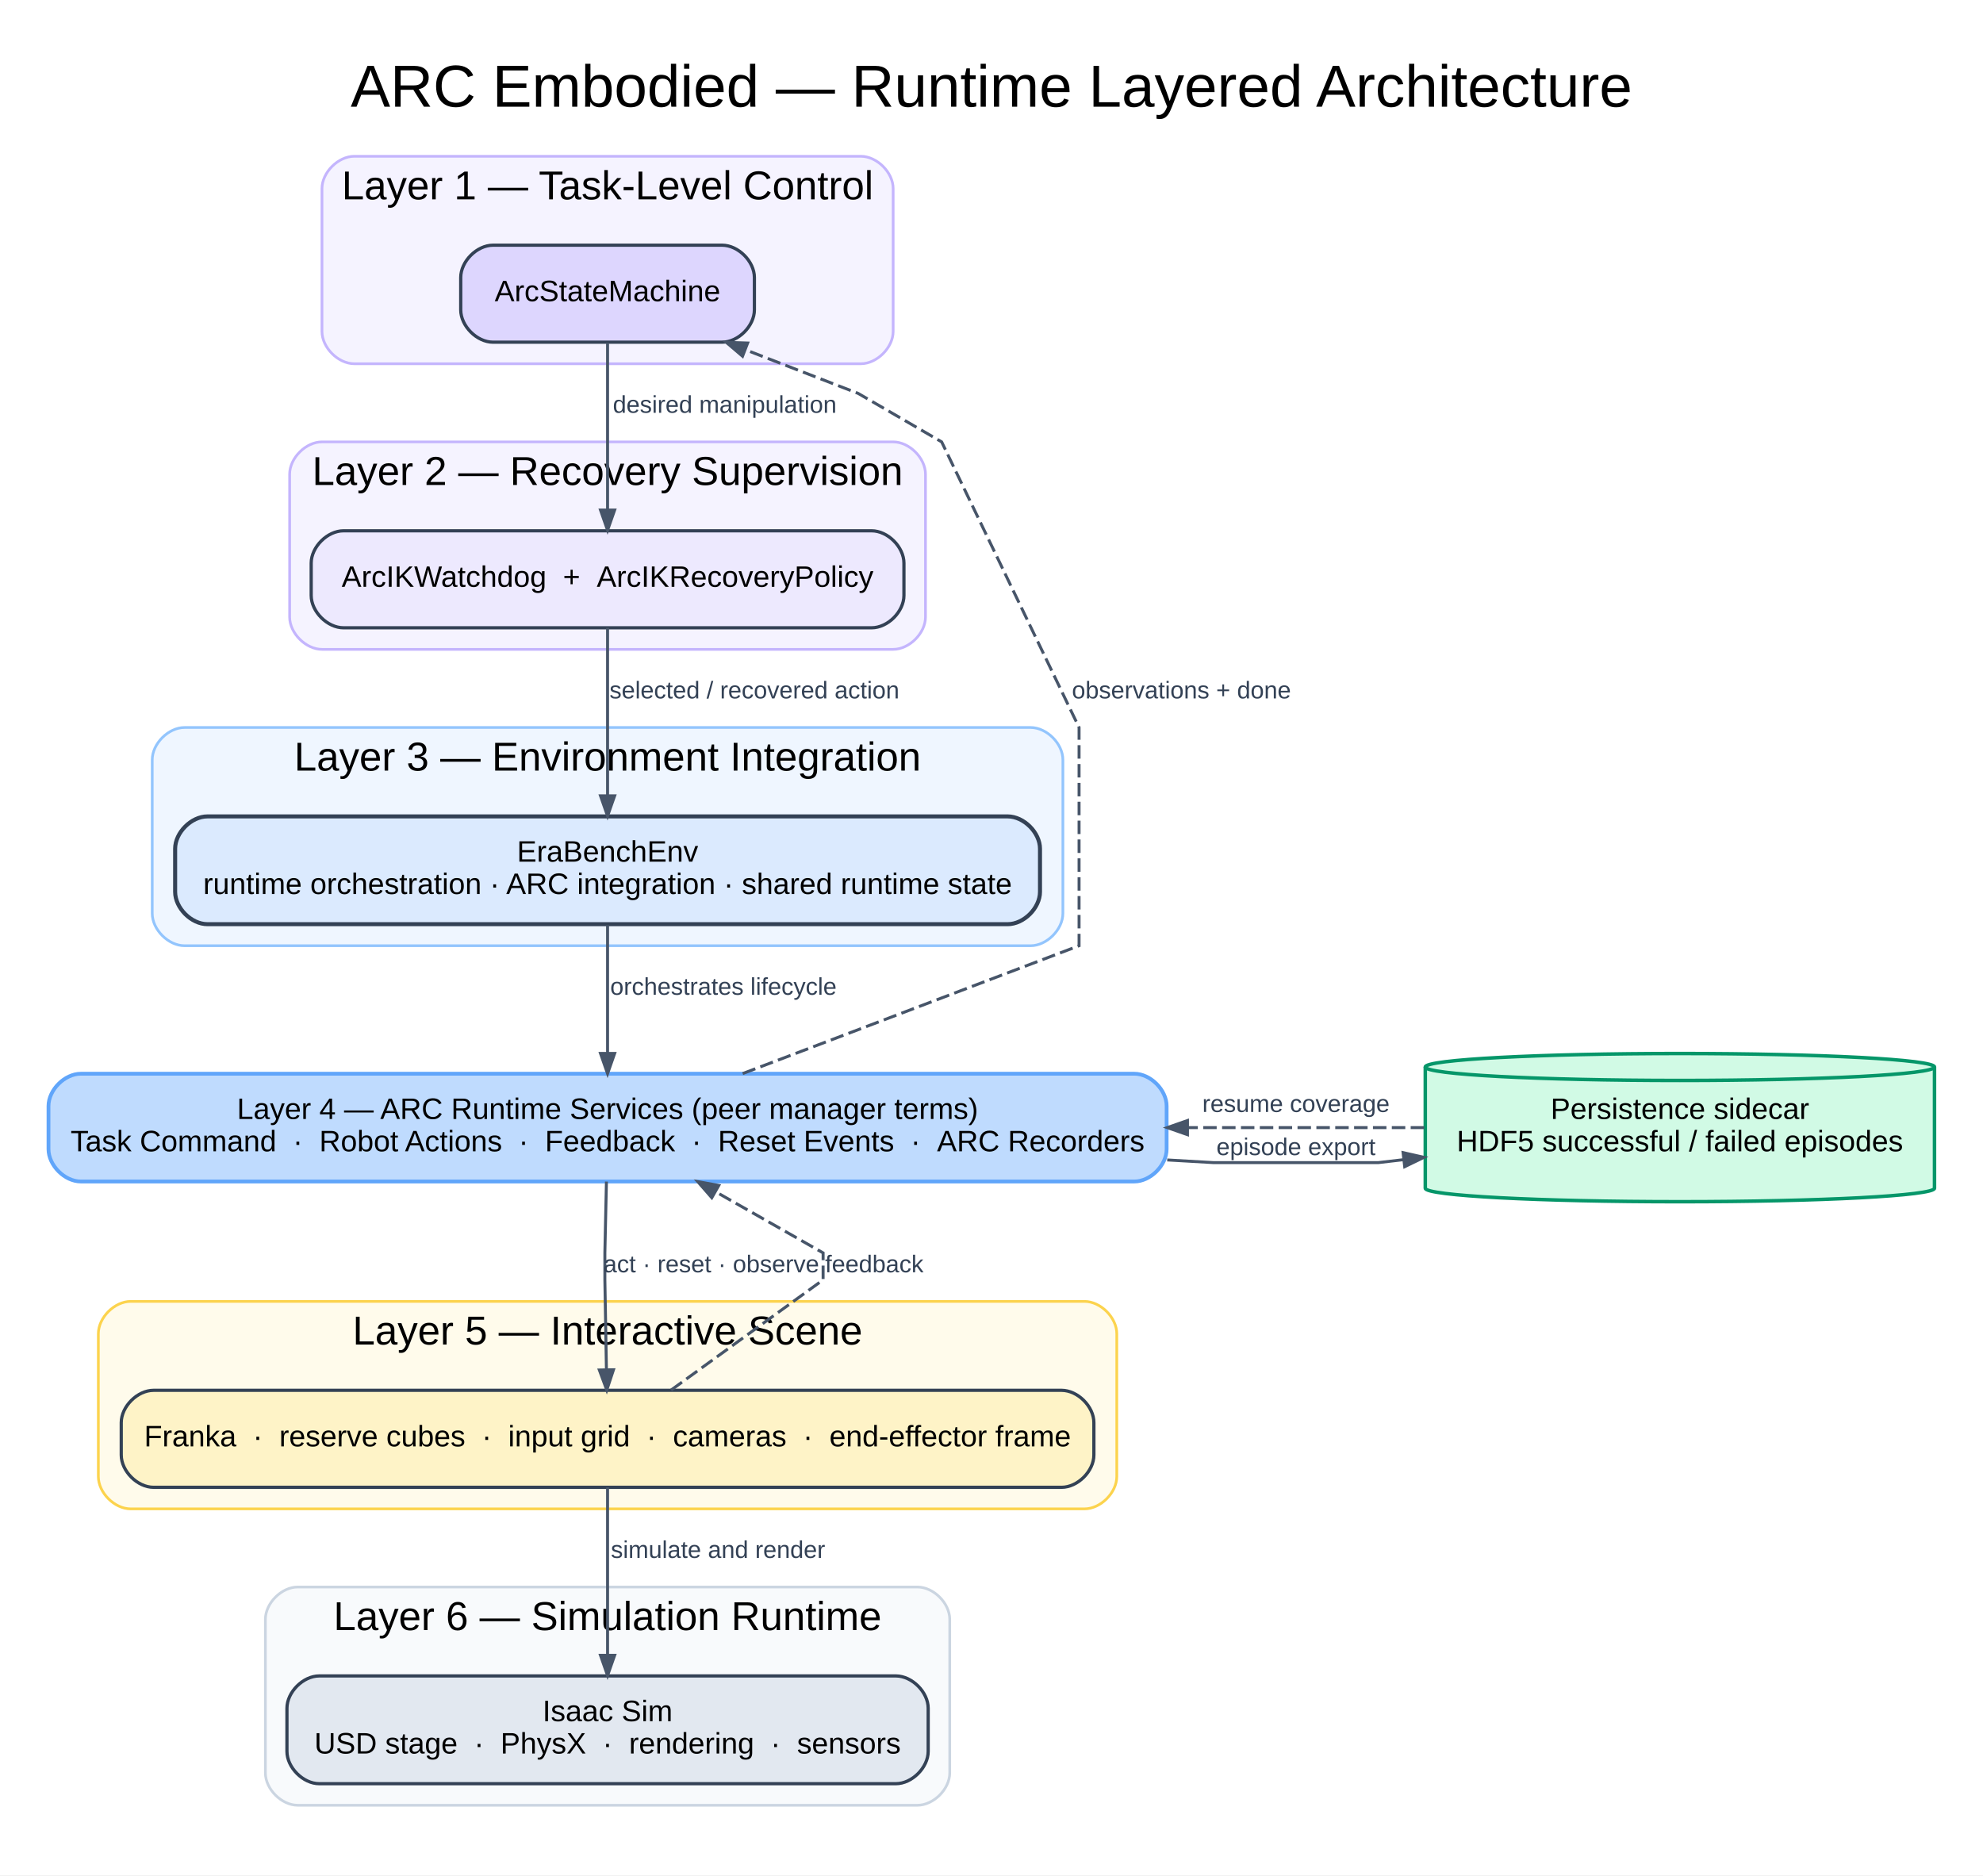
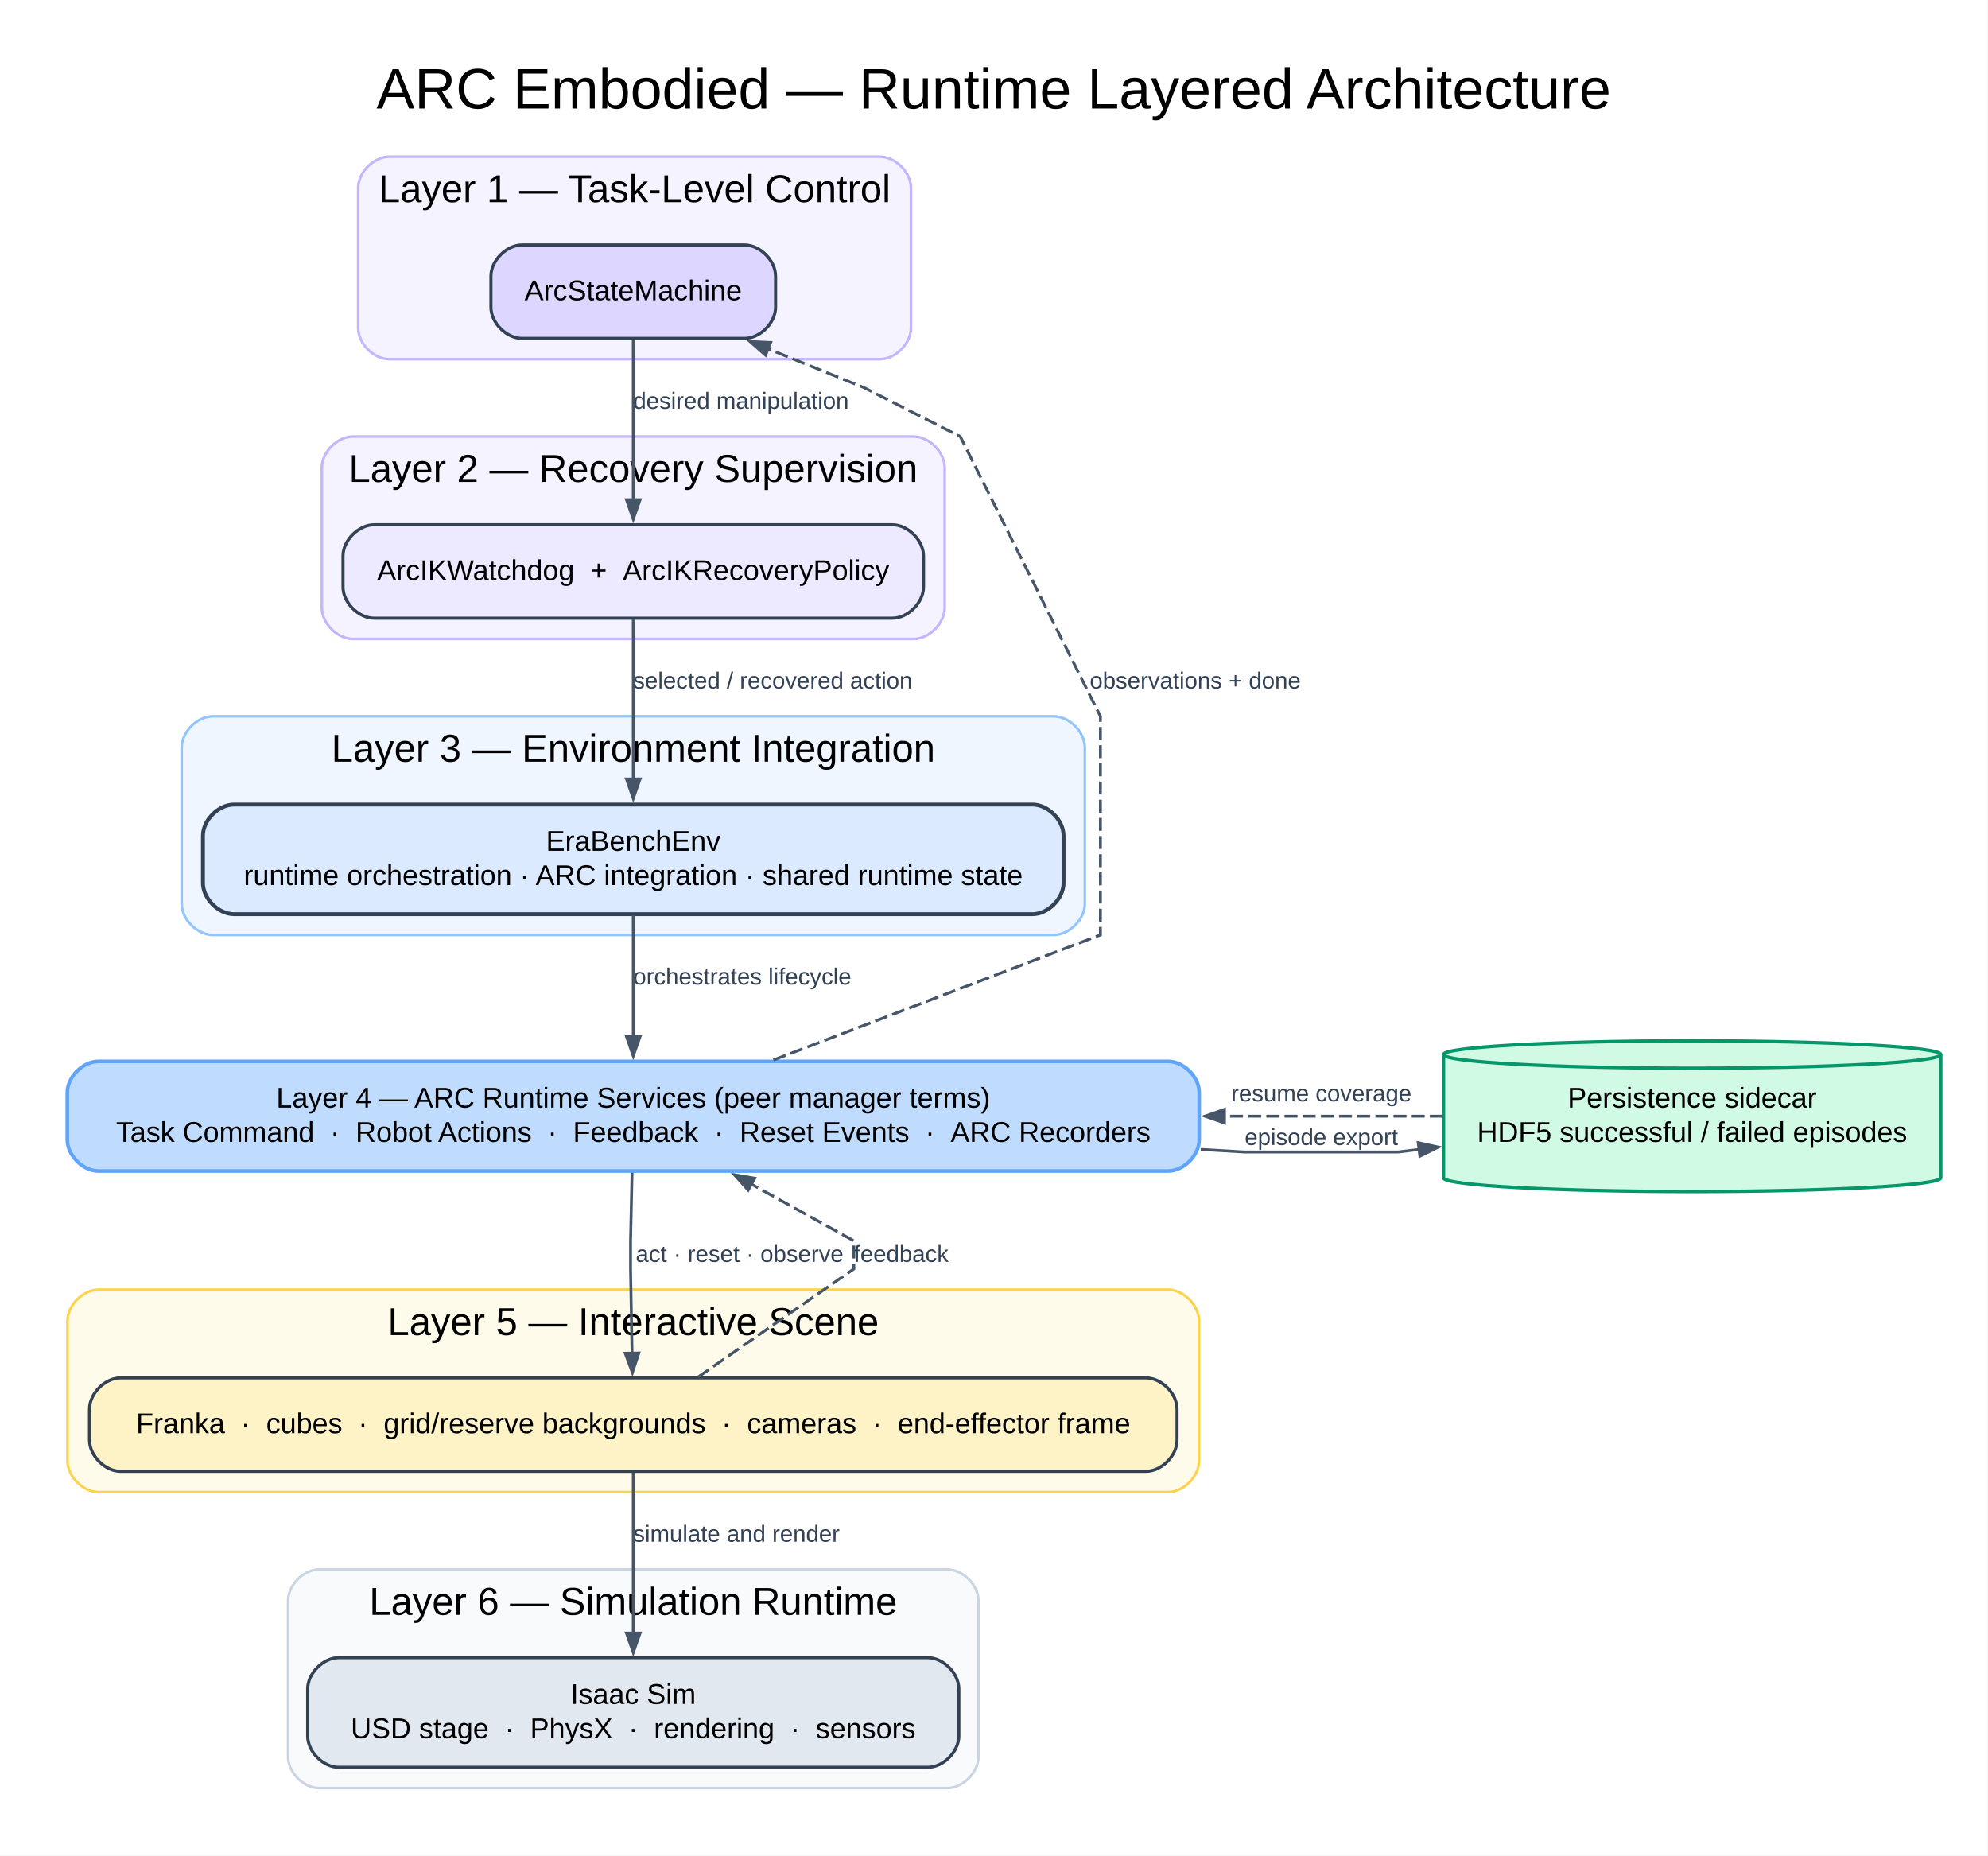
- <svg xmlns="http://www.w3.org/2000/svg" width="736pt" height="696pt" viewBox="0.00 0.00 736.00 696.00">
-   <g id="graph0" class="graph" transform="scale(1 1) rotate(0) translate(18 678)">
-     <polygon fill="white" stroke="transparent" points="-18,18 -18,-678 718,-678 718,18 -18,18" />
-     <text text-anchor="middle" x="350" y="-638.4" font-family="Arial" font-size="22.00">ARC Embodied — Runtime Layered Architecture</text>
+ <svg xmlns="http://www.w3.org/2000/svg" width="766pt" height="715pt" viewBox="0.00 0.00 766.00 715.00">
+   <g id="graph0" class="graph" transform="scale(1 1) rotate(0) translate(18 696.96)">
+     <polygon fill="white" stroke="none" points="-18,18 -18,-696.96 747.8,-696.96 747.8,18 -18,18" />
+     <text xml:space="preserve" text-anchor="middle" x="364.9" y="-655.16" font-family="Arial" font-size="22.00">ARC Embodied — Runtime Layered Architecture</text>
    <g id="clust1" class="cluster">
-       <path fill="#f5f3ff" stroke="#c4b5fd" d="M113.5,-543C113.5,-543 301.5,-543 301.5,-543 307.5,-543 313.5,-549 313.5,-555 313.5,-555 313.5,-608 313.5,-608 313.5,-614 307.5,-620 301.5,-620 301.5,-620 113.5,-620 113.5,-620 107.5,-620 101.5,-614 101.5,-608 101.5,-608 101.5,-555 101.5,-555 101.5,-549 107.5,-543 113.5,-543" />
-       <text text-anchor="middle" x="207.5" y="-604" font-family="Arial" font-size="15.00">Layer 1 — Task-Level Control</text>
+       <path fill="#f5f3ff" stroke="#c4b5fd" d="M132,-558.56C132,-558.56 321,-558.56 321,-558.56 327,-558.56 333,-564.56 333,-570.56 333,-570.56 333,-624.56 333,-624.56 333,-630.56 327,-636.56 321,-636.56 321,-636.56 132,-636.56 132,-636.56 126,-636.56 120,-630.56 120,-624.56 120,-624.56 120,-570.56 120,-570.56 120,-564.56 126,-558.56 132,-558.56" />
+       <text xml:space="preserve" text-anchor="middle" x="226.5" y="-619.06" font-family="Arial" font-size="15.00">Layer 1 — Task-Level Control</text>
    </g>
    <g id="clust2" class="cluster">
-       <path fill="#f5f3ff" stroke="#c4b5fd" d="M101.5,-437C101.5,-437 313.5,-437 313.5,-437 319.5,-437 325.5,-443 325.5,-449 325.5,-449 325.5,-502 325.5,-502 325.5,-508 319.5,-514 313.5,-514 313.5,-514 101.5,-514 101.5,-514 95.5,-514 89.5,-508 89.5,-502 89.5,-502 89.5,-449 89.5,-449 89.5,-443 95.5,-437 101.5,-437" />
-       <text text-anchor="middle" x="207.5" y="-498" font-family="Arial" font-size="15.00">Layer 2 — Recovery Supervision</text>
+       <path fill="#f5f3ff" stroke="#c4b5fd" d="M118,-450.76C118,-450.76 334,-450.76 334,-450.76 340,-450.76 346,-456.76 346,-462.76 346,-462.76 346,-516.76 346,-516.76 346,-522.76 340,-528.76 334,-528.76 334,-528.76 118,-528.76 118,-528.76 112,-528.76 106,-522.76 106,-516.76 106,-516.76 106,-462.76 106,-462.76 106,-456.76 112,-450.76 118,-450.76" />
+       <text xml:space="preserve" text-anchor="middle" x="226" y="-511.26" font-family="Arial" font-size="15.00">Layer 2 — Recovery Supervision</text>
    </g>
    <g id="clust3" class="cluster">
-       <path fill="#eff6ff" stroke="#93c5fd" d="M50.5,-327C50.5,-327 364.5,-327 364.5,-327 370.5,-327 376.5,-333 376.5,-339 376.5,-339 376.5,-396 376.5,-396 376.5,-402 370.5,-408 364.5,-408 364.5,-408 50.5,-408 50.5,-408 44.5,-408 38.5,-402 38.5,-396 38.5,-396 38.5,-339 38.5,-339 38.5,-333 44.5,-327 50.5,-327" />
-       <text text-anchor="middle" x="207.5" y="-392" font-family="Arial" font-size="15.00">Layer 3 — Environment Integration</text>
+       <path fill="#eff6ff" stroke="#93c5fd" d="M64,-336.72C64,-336.72 388,-336.72 388,-336.72 394,-336.72 400,-342.72 400,-348.72 400,-348.72 400,-408.96 400,-408.96 400,-414.96 394,-420.96 388,-420.96 388,-420.96 64,-420.96 64,-420.96 58,-420.96 52,-414.96 52,-408.96 52,-408.96 52,-348.72 52,-348.72 52,-342.72 58,-336.72 64,-336.72" />
+       <text xml:space="preserve" text-anchor="middle" x="226" y="-403.46" font-family="Arial" font-size="15.00">Layer 3 — Environment Integration</text>
    </g>
    <g id="clust4" class="cluster">
-       <path fill="#fffbeb" stroke="#fcd34d" d="M30.5,-118C30.5,-118 384.5,-118 384.5,-118 390.5,-118 396.5,-124 396.5,-130 396.5,-130 396.5,-183 396.5,-183 396.5,-189 390.5,-195 384.5,-195 384.5,-195 30.5,-195 30.5,-195 24.5,-195 18.5,-189 18.5,-183 18.5,-183 18.5,-130 18.5,-130 18.5,-124 24.5,-118 30.5,-118" />
-       <text text-anchor="middle" x="207.5" y="-179" font-family="Arial" font-size="15.00">Layer 5 — Interactive Scene</text>
+       <path fill="#fffbeb" stroke="#fcd34d" d="M20,-122.04C20,-122.04 432,-122.04 432,-122.04 438,-122.04 444,-128.04 444,-134.04 444,-134.04 444,-188.04 444,-188.04 444,-194.04 438,-200.04 432,-200.04 432,-200.04 20,-200.04 20,-200.04 14,-200.04 8,-194.04 8,-188.04 8,-188.04 8,-134.04 8,-134.04 8,-128.04 14,-122.04 20,-122.04" />
+       <text xml:space="preserve" text-anchor="middle" x="226" y="-182.54" font-family="Arial" font-size="15.00">Layer 5 — Interactive Scene</text>
    </g>
    <g id="clust5" class="cluster">
-       <path fill="#f8fafc" stroke="#cbd5e1" d="M92.5,-8C92.5,-8 322.5,-8 322.5,-8 328.5,-8 334.5,-14 334.5,-20 334.5,-20 334.5,-77 334.5,-77 334.5,-83 328.5,-89 322.5,-89 322.5,-89 92.5,-89 92.5,-89 86.5,-89 80.5,-83 80.5,-77 80.5,-77 80.5,-20 80.5,-20 80.5,-14 86.5,-8 92.5,-8" />
-       <text text-anchor="middle" x="207.5" y="-73" font-family="Arial" font-size="15.00">Layer 6 — Simulation Runtime</text>
+       <path fill="#f8fafc" stroke="#cbd5e1" d="M105,-8C105,-8 347,-8 347,-8 353,-8 359,-14 359,-20 359,-20 359,-80.24 359,-80.24 359,-86.24 353,-92.24 347,-92.24 347,-92.24 105,-92.24 105,-92.24 99,-92.24 93,-86.24 93,-80.24 93,-80.24 93,-20 93,-20 93,-14 99,-8 105,-8" />
+       <text xml:space="preserve" text-anchor="middle" x="226" y="-74.74" font-family="Arial" font-size="15.00">Layer 6 — Simulation Runtime</text>
    </g>
    <g id="node1" class="node">
-       <path fill="#ddd6fe" stroke="#334155" stroke-width="1.2" d="M250,-587C250,-587 165,-587 165,-587 159,-587 153,-581 153,-575 153,-575 153,-563 153,-563 153,-557 159,-551 165,-551 165,-551 250,-551 250,-551 256,-551 262,-557 262,-563 262,-563 262,-575 262,-575 262,-581 256,-587 250,-587" />
-       <text text-anchor="middle" x="207.5" y="-566.2" font-family="Arial" font-size="11.00">ArcStateMachine</text>
+       <path fill="#ddd6fe" stroke="#334155" stroke-width="1.2" d="M268.84,-602.56C268.84,-602.56 183.16,-602.56 183.16,-602.56 177.16,-602.56 171.16,-596.56 171.16,-590.56 171.16,-590.56 171.16,-578.56 171.16,-578.56 171.16,-572.56 177.16,-566.56 183.16,-566.56 183.16,-566.56 268.84,-566.56 268.84,-566.56 274.84,-566.56 280.84,-572.56 280.84,-578.56 280.84,-578.56 280.84,-590.56 280.84,-590.56 280.84,-596.56 274.84,-602.56 268.84,-602.56" />
+       <text xml:space="preserve" text-anchor="middle" x="226" y="-581.26" font-family="Arial" font-size="11.00">ArcStateMachine</text>
    </g>
    <g id="node2" class="node">
-       <path fill="#ede9fe" stroke="#334155" stroke-width="1.2" d="M305.5,-481C305.5,-481 109.5,-481 109.5,-481 103.5,-481 97.5,-475 97.5,-469 97.5,-469 97.5,-457 97.5,-457 97.5,-451 103.5,-445 109.5,-445 109.5,-445 305.5,-445 305.5,-445 311.5,-445 317.5,-451 317.5,-457 317.5,-457 317.5,-469 317.5,-469 317.5,-475 311.5,-481 305.5,-481" />
-       <text text-anchor="middle" x="207.5" y="-460.2" font-family="Arial" font-size="11.00">ArcIKWatchdog  +  ArcIKRecoveryPolicy</text>
+       <path fill="#ede9fe" stroke="#334155" stroke-width="1.2" d="M325.84,-494.76C325.84,-494.76 126.16,-494.76 126.16,-494.76 120.16,-494.76 114.16,-488.76 114.16,-482.76 114.16,-482.76 114.16,-470.76 114.16,-470.76 114.16,-464.76 120.16,-458.76 126.16,-458.76 126.16,-458.76 325.84,-458.76 325.84,-458.76 331.84,-458.76 337.84,-464.76 337.84,-470.76 337.84,-470.76 337.84,-482.76 337.84,-482.76 337.84,-488.76 331.84,-494.76 325.84,-494.76" />
+       <text xml:space="preserve" text-anchor="middle" x="226" y="-473.46" font-family="Arial" font-size="11.00">ArcIKWatchdog  +  ArcIKRecoveryPolicy</text>
    </g>
    <g id="edge1" class="edge">
-       <path fill="none" stroke="#475569" stroke-width="1.1" d="M207.5,-550.83C207.5,-533.97 207.5,-508.06 207.5,-488.94" />
-       <polygon fill="#475569" stroke="#475569" stroke-width="1.1" points="210.13,-488.7 207.5,-481.2 204.88,-488.7 210.13,-488.7" />
-       <text text-anchor="middle" x="251" y="-524.8" font-family="Arial" font-size="9.00" fill="#334155">desired manipulation</text>
+       <path fill="none" stroke="#475569" stroke-width="1.1" d="M226,-566.09C226,-549.24 226,-523.52 226,-504.18" />
+       <polygon fill="#475569" stroke="#475569" stroke-width="1.1" points="228.63,-504.42 226,-496.92 223.38,-504.42 228.63,-504.42" />
+       <text xml:space="preserve" text-anchor="middle" x="267.53" y="-539.46" font-family="Arial" font-size="9.00" fill="#334155">desired manipulation</text>
    </g>
    <g id="node3" class="node">
-       <path fill="#dbeafe" stroke="#334155" stroke-width="1.5" d="M356,-375C356,-375 59,-375 59,-375 53,-375 47,-369 47,-363 47,-363 47,-347 47,-347 47,-341 53,-335 59,-335 59,-335 356,-335 356,-335 362,-335 368,-341 368,-347 368,-347 368,-363 368,-363 368,-369 362,-375 356,-375" />
-       <text text-anchor="middle" x="207.5" y="-358.2" font-family="Arial" font-size="11.00">EraBenchEnv</text>
-       <text text-anchor="middle" x="207.5" y="-346.2" font-family="Arial" font-size="11.00">runtime orchestration · ARC integration · shared runtime state</text>
+       <path fill="#dbeafe" stroke="#334155" stroke-width="1.5" d="M379.81,-386.96C379.81,-386.96 72.19,-386.96 72.19,-386.96 66.19,-386.96 60.19,-380.96 60.19,-374.96 60.19,-374.96 60.19,-356.72 60.19,-356.72 60.19,-350.72 66.19,-344.72 72.19,-344.72 72.19,-344.72 379.81,-344.72 379.81,-344.72 385.81,-344.72 391.81,-350.72 391.81,-356.72 391.81,-356.72 391.81,-374.96 391.81,-374.96 391.81,-380.96 385.81,-386.96 379.81,-386.96" />
+       <text xml:space="preserve" text-anchor="middle" x="226" y="-369.14" font-family="Arial" font-size="11.00">EraBenchEnv</text>
+       <text xml:space="preserve" text-anchor="middle" x="226" y="-355.94" font-family="Arial" font-size="11.00">runtime orchestration · ARC integration · shared runtime state</text>
    </g>
    <g id="edge2" class="edge">
-       <path fill="none" stroke="#475569" stroke-width="1.1" d="M207.5,-444.97C207.5,-428.2 207.5,-402.34 207.5,-382.81" />
-       <polygon fill="#475569" stroke="#475569" stroke-width="1.1" points="210.13,-382.64 207.5,-375.14 204.88,-382.64 210.13,-382.64" />
-       <text text-anchor="middle" x="262" y="-418.8" font-family="Arial" font-size="9.00" fill="#334155">selected / recovered action</text>
+       <path fill="none" stroke="#475569" stroke-width="1.1" d="M226,-458.26C226,-441.65 226,-416.35 226,-396.57" />
+       <polygon fill="#475569" stroke="#475569" stroke-width="1.1" points="228.63,-396.81 226,-389.31 223.38,-396.81 228.63,-396.81" />
+       <text xml:space="preserve" text-anchor="middle" x="279.78" y="-431.66" font-family="Arial" font-size="9.00" fill="#334155">selected / recovered action</text>
    </g>
    <g id="node4" class="node">
-       <path fill="#bfdbfe" stroke="#60a5fa" stroke-width="1.4" d="M403,-279.5C403,-279.5 12,-279.5 12,-279.5 6,-279.5 0,-273.5 0,-267.5 0,-267.5 0,-251.5 0,-251.5 0,-245.5 6,-239.5 12,-239.5 12,-239.5 403,-239.5 403,-239.5 409,-239.5 415,-245.5 415,-251.5 415,-251.5 415,-267.5 415,-267.5 415,-273.5 409,-279.5 403,-279.5" />
-       <text text-anchor="middle" x="207.5" y="-262.7" font-family="Arial" font-size="11.00">Layer 4 — ARC Runtime Services (peer manager terms)</text>
-       <text text-anchor="middle" x="207.5" y="-250.7" font-family="Arial" font-size="11.00">Task Command  ·  Robot Actions  ·  Feedback  ·  Reset Events  ·  ARC Recorders</text>
+       <path fill="#bfdbfe" stroke="#60a5fa" stroke-width="1.4" d="M432.07,-288C432.07,-288 19.93,-288 19.93,-288 13.93,-288 7.93,-282 7.93,-276 7.93,-276 7.93,-257.76 7.93,-257.76 7.93,-251.76 13.93,-245.76 19.93,-245.76 19.93,-245.76 432.07,-245.76 432.07,-245.76 438.07,-245.76 444.07,-251.76 444.07,-257.76 444.07,-257.76 444.07,-276 444.07,-276 444.07,-282 438.07,-288 432.07,-288" />
+       <text xml:space="preserve" text-anchor="middle" x="226" y="-270.18" font-family="Arial" font-size="11.00">Layer 4 — ARC Runtime Services (peer manager terms)</text>
+       <text xml:space="preserve" text-anchor="middle" x="226" y="-256.98" font-family="Arial" font-size="11.00">Task Command  ·  Robot Actions  ·  Feedback  ·  Reset Events  ·  ARC Recorders</text>
    </g>
    <g id="edge3" class="edge">
-       <path fill="none" stroke="#475569" stroke-width="1.1" d="M207.5,-334.63C207.5,-320.87 207.5,-302.23 207.5,-287.09" />
-       <polygon fill="#475569" stroke="#475569" stroke-width="1.1" points="210.13,-287.03 207.5,-279.53 204.88,-287.03 210.13,-287.03" />
-       <text text-anchor="middle" x="250.5" y="-308.8" font-family="Arial" font-size="9.00" fill="#334155">orchestrates lifecycle</text>
+       <path fill="none" stroke="#475569" stroke-width="1.1" d="M226,-344.28C226,-330.65 226,-312.56 226,-297.4" />
+       <polygon fill="#475569" stroke="#475569" stroke-width="1.1" points="228.63,-297.58 226,-290.08 223.38,-297.58 228.63,-297.58" />
+       <text xml:space="preserve" text-anchor="middle" x="268.02" y="-317.62" font-family="Arial" font-size="9.00" fill="#334155">orchestrates lifecycle</text>
    </g>
    <g id="edge7" class="edge">
-       <path fill="none" stroke="#475569" stroke-width="1.1" stroke-dasharray="5,2" d="M257.65,-279.56C309.36,-299.21 382.5,-327 382.5,-327 382.5,-327 382.5,-408 382.5,-408 382.5,-408 331.5,-514 331.5,-514 331.5,-514 300.5,-532 300.5,-532 300.5,-532 280.21,-539.85 258.59,-548.22" />
-       <polygon fill="#475569" stroke="#475569" stroke-width="1.1" points="257.6,-545.79 251.55,-550.95 259.49,-550.69 257.6,-545.79" />
-       <text text-anchor="middle" x="420.5" y="-418.8" font-family="Arial" font-size="9.00" fill="#334155">observations + done</text>
+       <path fill="none" stroke="#475569" stroke-width="1.1" stroke-dasharray="5,2" d="M280.01,-288.53C333.03,-308.81 406,-336.72 406,-336.72 406,-336.72 406,-420.96 406,-420.96 406,-420.96 352,-528.76 352,-528.76 352,-528.76 315,-547.56 315,-547.56 315,-547.56 297.43,-554.67 277.9,-562.57" />
+       <polygon fill="#475569" stroke="#475569" stroke-width="1.1" points="276.97,-560.11 271,-565.36 278.94,-564.98 276.97,-560.11" />
+       <text xml:space="preserve" text-anchor="middle" x="442.54" y="-431.66" font-family="Arial" font-size="9.00" fill="#334155">observations + done</text>
    </g>
    <g id="node5" class="node">
-       <path fill="#fef3c7" stroke="#334155" stroke-width="1.2" d="M376,-162C376,-162 39,-162 39,-162 33,-162 27,-156 27,-150 27,-150 27,-138 27,-138 27,-132 33,-126 39,-126 39,-126 376,-126 376,-126 382,-126 388,-132 388,-138 388,-138 388,-150 388,-150 388,-156 382,-162 376,-162" />
-       <text text-anchor="middle" x="207.5" y="-141.2" font-family="Arial" font-size="11.00">Franka  ·  reserve cubes  ·  input grid  ·  cameras  ·  end-effector frame</text>
+       <path fill="#fef3c7" stroke="#334155" stroke-width="1.2" d="M423.52,-166.04C423.52,-166.04 28.48,-166.04 28.48,-166.04 22.48,-166.04 16.48,-160.04 16.48,-154.04 16.48,-154.04 16.48,-142.04 16.48,-142.04 16.48,-136.04 22.48,-130.04 28.48,-130.04 28.48,-130.04 423.52,-130.04 423.52,-130.04 429.52,-130.04 435.52,-136.04 435.52,-142.04 435.52,-142.04 435.52,-154.04 435.52,-154.04 435.52,-160.04 429.52,-166.04 423.52,-166.04" />
+       <text xml:space="preserve" text-anchor="middle" x="226" y="-144.74" font-family="Arial" font-size="11.00">Franka  ·  cubes  ·  grid/reserve backgrounds  ·  cameras  ·  end-effector frame</text>
    </g>
    <g id="edge4" class="edge">
-       <path fill="none" stroke="#475569" stroke-width="1.1" d="M207.08,-239.47C206.81,-227 206.5,-213 206.5,-213 206.5,-213 206.5,-203 206.5,-203 206.5,-203 206.8,-185.42 207.08,-169.62" />
-       <polygon fill="#475569" stroke="#475569" stroke-width="1.1" points="209.7,-169.63 207.21,-162.09 204.45,-169.54 209.7,-169.63" />
-       <text text-anchor="middle" x="246" y="-205.8" font-family="Arial" font-size="9.00" fill="#334155">act · reset · observe</text>
+       <path fill="none" stroke="#475569" stroke-width="1.1" d="M225.54,-245.11C225.26,-232.51 224.96,-218.84 224.96,-218.84 224.96,-218.84 224.96,-208.04 224.96,-208.04 224.96,-208.04 225.26,-191.12 225.54,-175.4" />
+       <polygon fill="#475569" stroke="#475569" stroke-width="1.1" points="228.16,-175.63 225.67,-168.09 222.91,-175.54 228.16,-175.63" />
+       <text xml:space="preserve" text-anchor="middle" x="266.98" y="-210.74" font-family="Arial" font-size="9.00" fill="#334155">act · reset · observe</text>
    </g>
    <g id="node7" class="node">
-       <path fill="#d1fae5" stroke="#059669" stroke-width="1.3" d="M700,-282C700,-284.76 657.64,-287 605.5,-287 553.36,-287 511,-284.76 511,-282 511,-282 511,-237 511,-237 511,-234.24 553.36,-232 605.5,-232 657.64,-232 700,-234.24 700,-237 700,-237 700,-282 700,-282" />
-       <path fill="none" stroke="#059669" stroke-width="1.3" d="M700,-282C700,-279.24 657.64,-277 605.5,-277 553.36,-277 511,-279.24 511,-282" />
-       <text text-anchor="middle" x="605.5" y="-262.7" font-family="Arial" font-size="11.00">Persistence sidecar</text>
-       <text text-anchor="middle" x="605.5" y="-250.7" font-family="Arial" font-size="11.00">HDF5 successful / failed episodes</text>
+       <path fill="#d1fae5" stroke="#059669" stroke-width="1.3" d="M729.8,-290.64C729.8,-293.55 686.86,-295.92 634,-295.92 581.14,-295.92 538.2,-293.55 538.2,-290.64 538.2,-290.64 538.2,-243.12 538.2,-243.12 538.2,-240.21 581.14,-237.84 634,-237.84 686.86,-237.84 729.8,-240.21 729.8,-243.12 729.8,-243.12 729.8,-290.64 729.8,-290.64" />
+       <path fill="none" stroke="#059669" stroke-width="1.3" d="M729.8,-290.64C729.8,-287.73 686.86,-285.36 634,-285.36 581.14,-285.36 538.2,-287.73 538.2,-290.64" />
+       <text xml:space="preserve" text-anchor="middle" x="634" y="-270.18" font-family="Arial" font-size="11.00">Persistence sidecar</text>
+       <text xml:space="preserve" text-anchor="middle" x="634" y="-256.98" font-family="Arial" font-size="11.00">HDF5 successful / failed episodes</text>
    </g>
    <g id="edge8" class="edge">
-       <path fill="none" stroke="#475569" stroke-width="1.1" d="M415.22,-247.5C426,-246.88 432.5,-246.5 432.5,-246.5 432.5,-246.5 493.5,-246.5 493.5,-246.5 493.5,-246.5 497,-246.91 502.77,-247.58" />
-       <polygon fill="#475569" stroke="#475569" stroke-width="1.1" points="502.76,-250.22 510.51,-248.47 503.36,-245 502.76,-250.22" />
-       <text text-anchor="middle" x="463" y="-249.3" font-family="Arial" font-size="9.00" fill="#334155">episode export</text>
+       <path fill="none" stroke="#475569" stroke-width="1.1" d="M444.67,-254.07C455.27,-253.45 461.61,-253.08 461.61,-253.08 461.61,-253.08 520.65,-253.08 520.65,-253.08 520.65,-253.08 523.75,-253.46 528.92,-254.09" />
+       <polygon fill="#475569" stroke="#475569" stroke-width="1.1" points="528.45,-256.67 536.21,-254.97 529.09,-251.46 528.45,-256.67" />
+       <text xml:space="preserve" text-anchor="middle" x="491.13" y="-255.78" font-family="Arial" font-size="9.00" fill="#334155">episode export</text>
    </g>
    <g id="edge6" class="edge">
-       <path fill="none" stroke="#475569" stroke-width="1.1" stroke-dasharray="5,2" d="M231.07,-162.09C254.67,-179.2 287.5,-203 287.5,-203 287.5,-203 287.5,-213 287.5,-213 287.5,-213 267.63,-224.3 247.7,-235.64" />
-       <polygon fill="#475569" stroke="#475569" stroke-width="1.1" points="246.19,-233.48 240.96,-239.47 248.78,-238.04 246.19,-233.48" />
-       <text text-anchor="middle" x="306.5" y="-205.8" font-family="Arial" font-size="9.00" fill="#334155">feedback</text>
+       <path fill="none" stroke="#475569" stroke-width="1.1" stroke-dasharray="5,2" d="M251.04,-166.42C276.12,-183.83 311,-208.04 311,-208.04 311,-208.04 311,-218.84 311,-218.84 311,-218.84 291.58,-229.59 271.3,-240.81" />
+       <polygon fill="#475569" stroke="#475569" stroke-width="1.1" points="270.28,-238.38 264.99,-244.3 272.82,-242.97 270.28,-238.38" />
+       <text xml:space="preserve" text-anchor="middle" x="329.26" y="-210.74" font-family="Arial" font-size="9.00" fill="#334155">feedback</text>
    </g>
    <g id="node6" class="node">
-       <path fill="#e2e8f0" stroke="#334155" stroke-width="1.2" d="M314.5,-56C314.5,-56 100.5,-56 100.5,-56 94.5,-56 88.5,-50 88.5,-44 88.5,-44 88.5,-28 88.5,-28 88.5,-22 94.5,-16 100.5,-16 100.5,-16 314.5,-16 314.5,-16 320.5,-16 326.5,-22 326.5,-28 326.5,-28 326.5,-44 326.5,-44 326.5,-50 320.5,-56 314.5,-56" />
-       <text text-anchor="middle" x="207.5" y="-39.2" font-family="Arial" font-size="11.00">Isaac Sim</text>
-       <text text-anchor="middle" x="207.5" y="-27.2" font-family="Arial" font-size="11.00">USD stage  ·  PhysX  ·  rendering  ·  sensors</text>
+       <path fill="#e2e8f0" stroke="#334155" stroke-width="1.2" d="M339.45,-58.24C339.45,-58.24 112.55,-58.24 112.55,-58.24 106.55,-58.24 100.55,-52.24 100.55,-46.24 100.55,-46.24 100.55,-28 100.55,-28 100.55,-22 106.55,-16 112.55,-16 112.55,-16 339.45,-16 339.45,-16 345.45,-16 351.45,-22 351.45,-28 351.45,-28 351.45,-46.24 351.45,-46.24 351.45,-52.24 345.45,-58.24 339.45,-58.24" />
+       <text xml:space="preserve" text-anchor="middle" x="226" y="-40.42" font-family="Arial" font-size="11.00">Isaac Sim</text>
+       <text xml:space="preserve" text-anchor="middle" x="226" y="-27.22" font-family="Arial" font-size="11.00">USD stage  ·  PhysX  ·  rendering  ·  sensors</text>
    </g>
    <g id="edge5" class="edge">
-       <path fill="none" stroke="#475569" stroke-width="1.1" d="M207.5,-125.97C207.5,-109.2 207.5,-83.34 207.5,-63.81" />
-       <polygon fill="#475569" stroke="#475569" stroke-width="1.1" points="210.13,-63.64 207.5,-56.14 204.88,-63.64 210.13,-63.64" />
-       <text text-anchor="middle" x="248.5" y="-99.8" font-family="Arial" font-size="9.00" fill="#334155">simulate and render</text>
+       <path fill="none" stroke="#475569" stroke-width="1.1" d="M226,-129.54C226,-112.82 226,-87.31 226,-67.48" />
+       <polygon fill="#475569" stroke="#475569" stroke-width="1.1" points="228.63,-67.71 226,-60.21 223.38,-67.71 228.63,-67.71" />
+       <text xml:space="preserve" text-anchor="middle" x="265.77" y="-102.94" font-family="Arial" font-size="9.00" fill="#334155">simulate and render</text>
    </g>
    <g id="edge9" class="edge">
-       <path fill="none" stroke="#475569" stroke-width="1.1" stroke-dasharray="5,2" d="M510.58,-259.5C483.9,-259.5 453.74,-259.5 423.05,-259.5" />
-       <polygon fill="#475569" stroke="#475569" stroke-width="1.1" points="422.74,-256.88 415.24,-259.5 422.74,-262.13 422.74,-256.88" />
-       <text text-anchor="middle" x="463" y="-265.3" font-family="Arial" font-size="9.00" fill="#334155">resume coverage</text>
+       <path fill="none" stroke="#475569" stroke-width="1.1" stroke-dasharray="5,2" d="M537.94,-266.88C512.15,-266.88 483.13,-266.88 453.44,-266.88" />
+       <polygon fill="#475569" stroke="#475569" stroke-width="1.1" points="453.8,-264.26 446.3,-266.88 453.8,-269.51 453.8,-264.26" />
+       <text xml:space="preserve" text-anchor="middle" x="491.13" y="-272.58" font-family="Arial" font-size="9.00" fill="#334155">resume coverage</text>
    </g>
  </g>
</svg>
